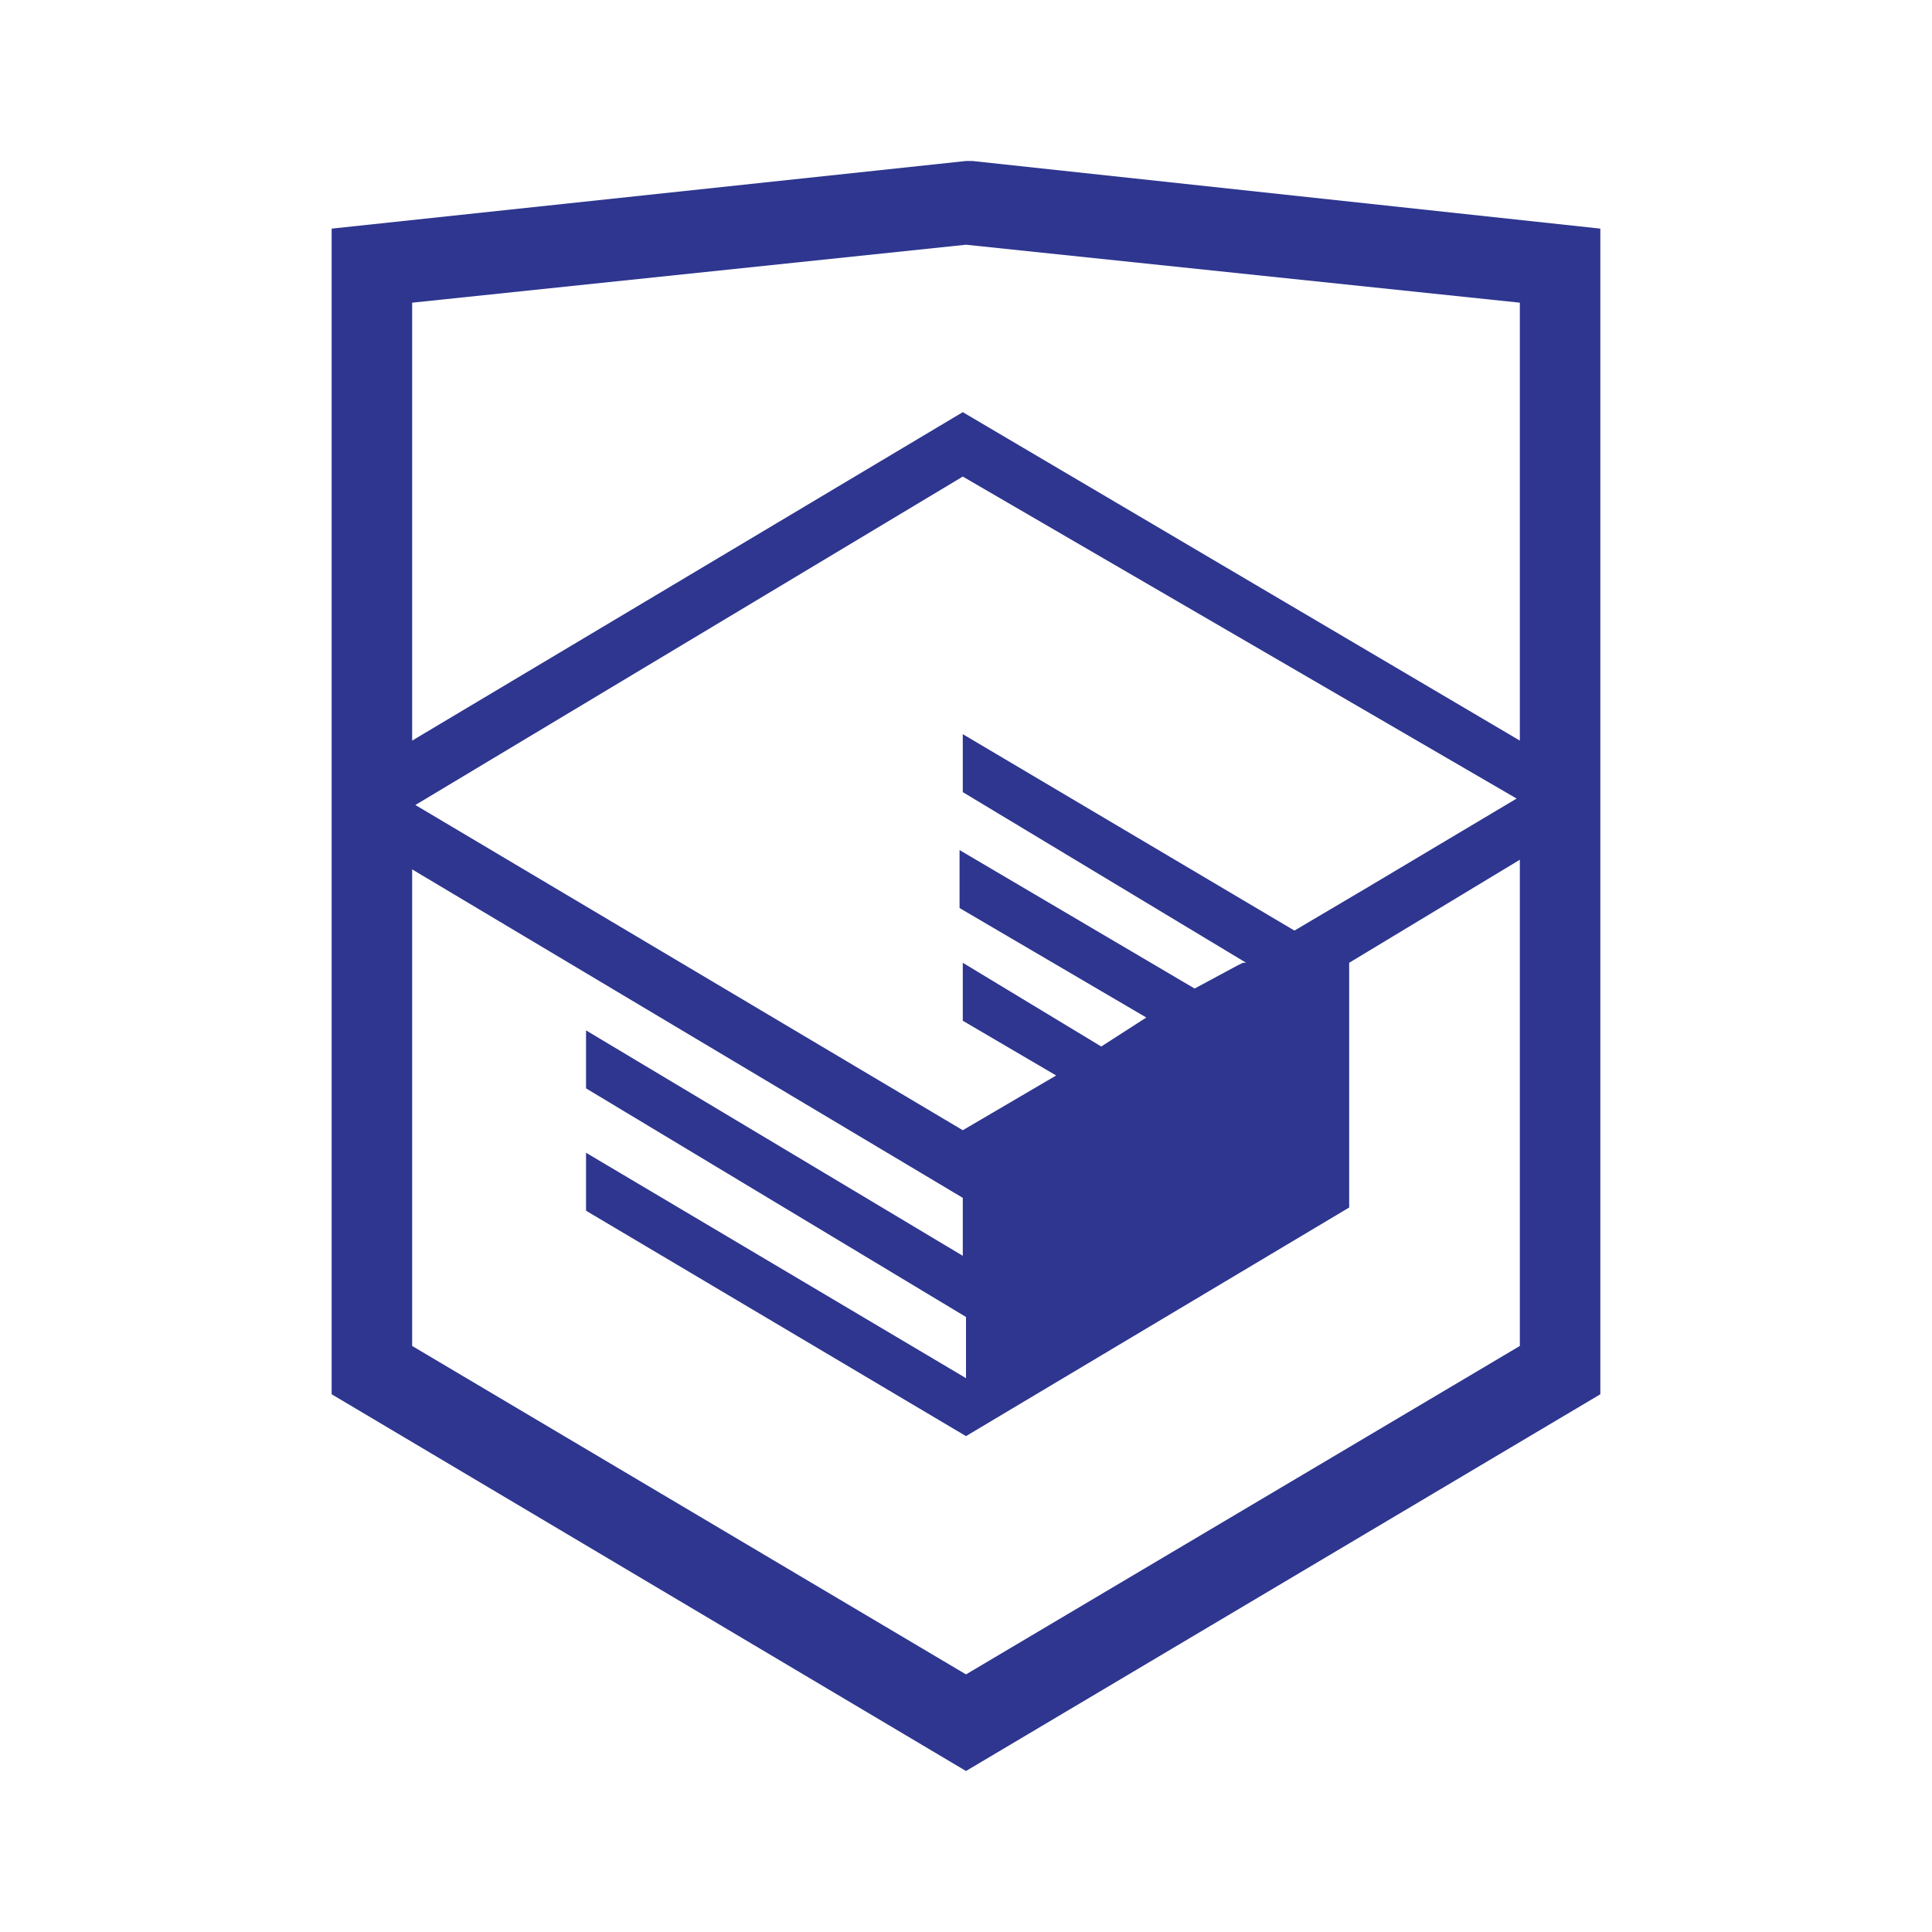
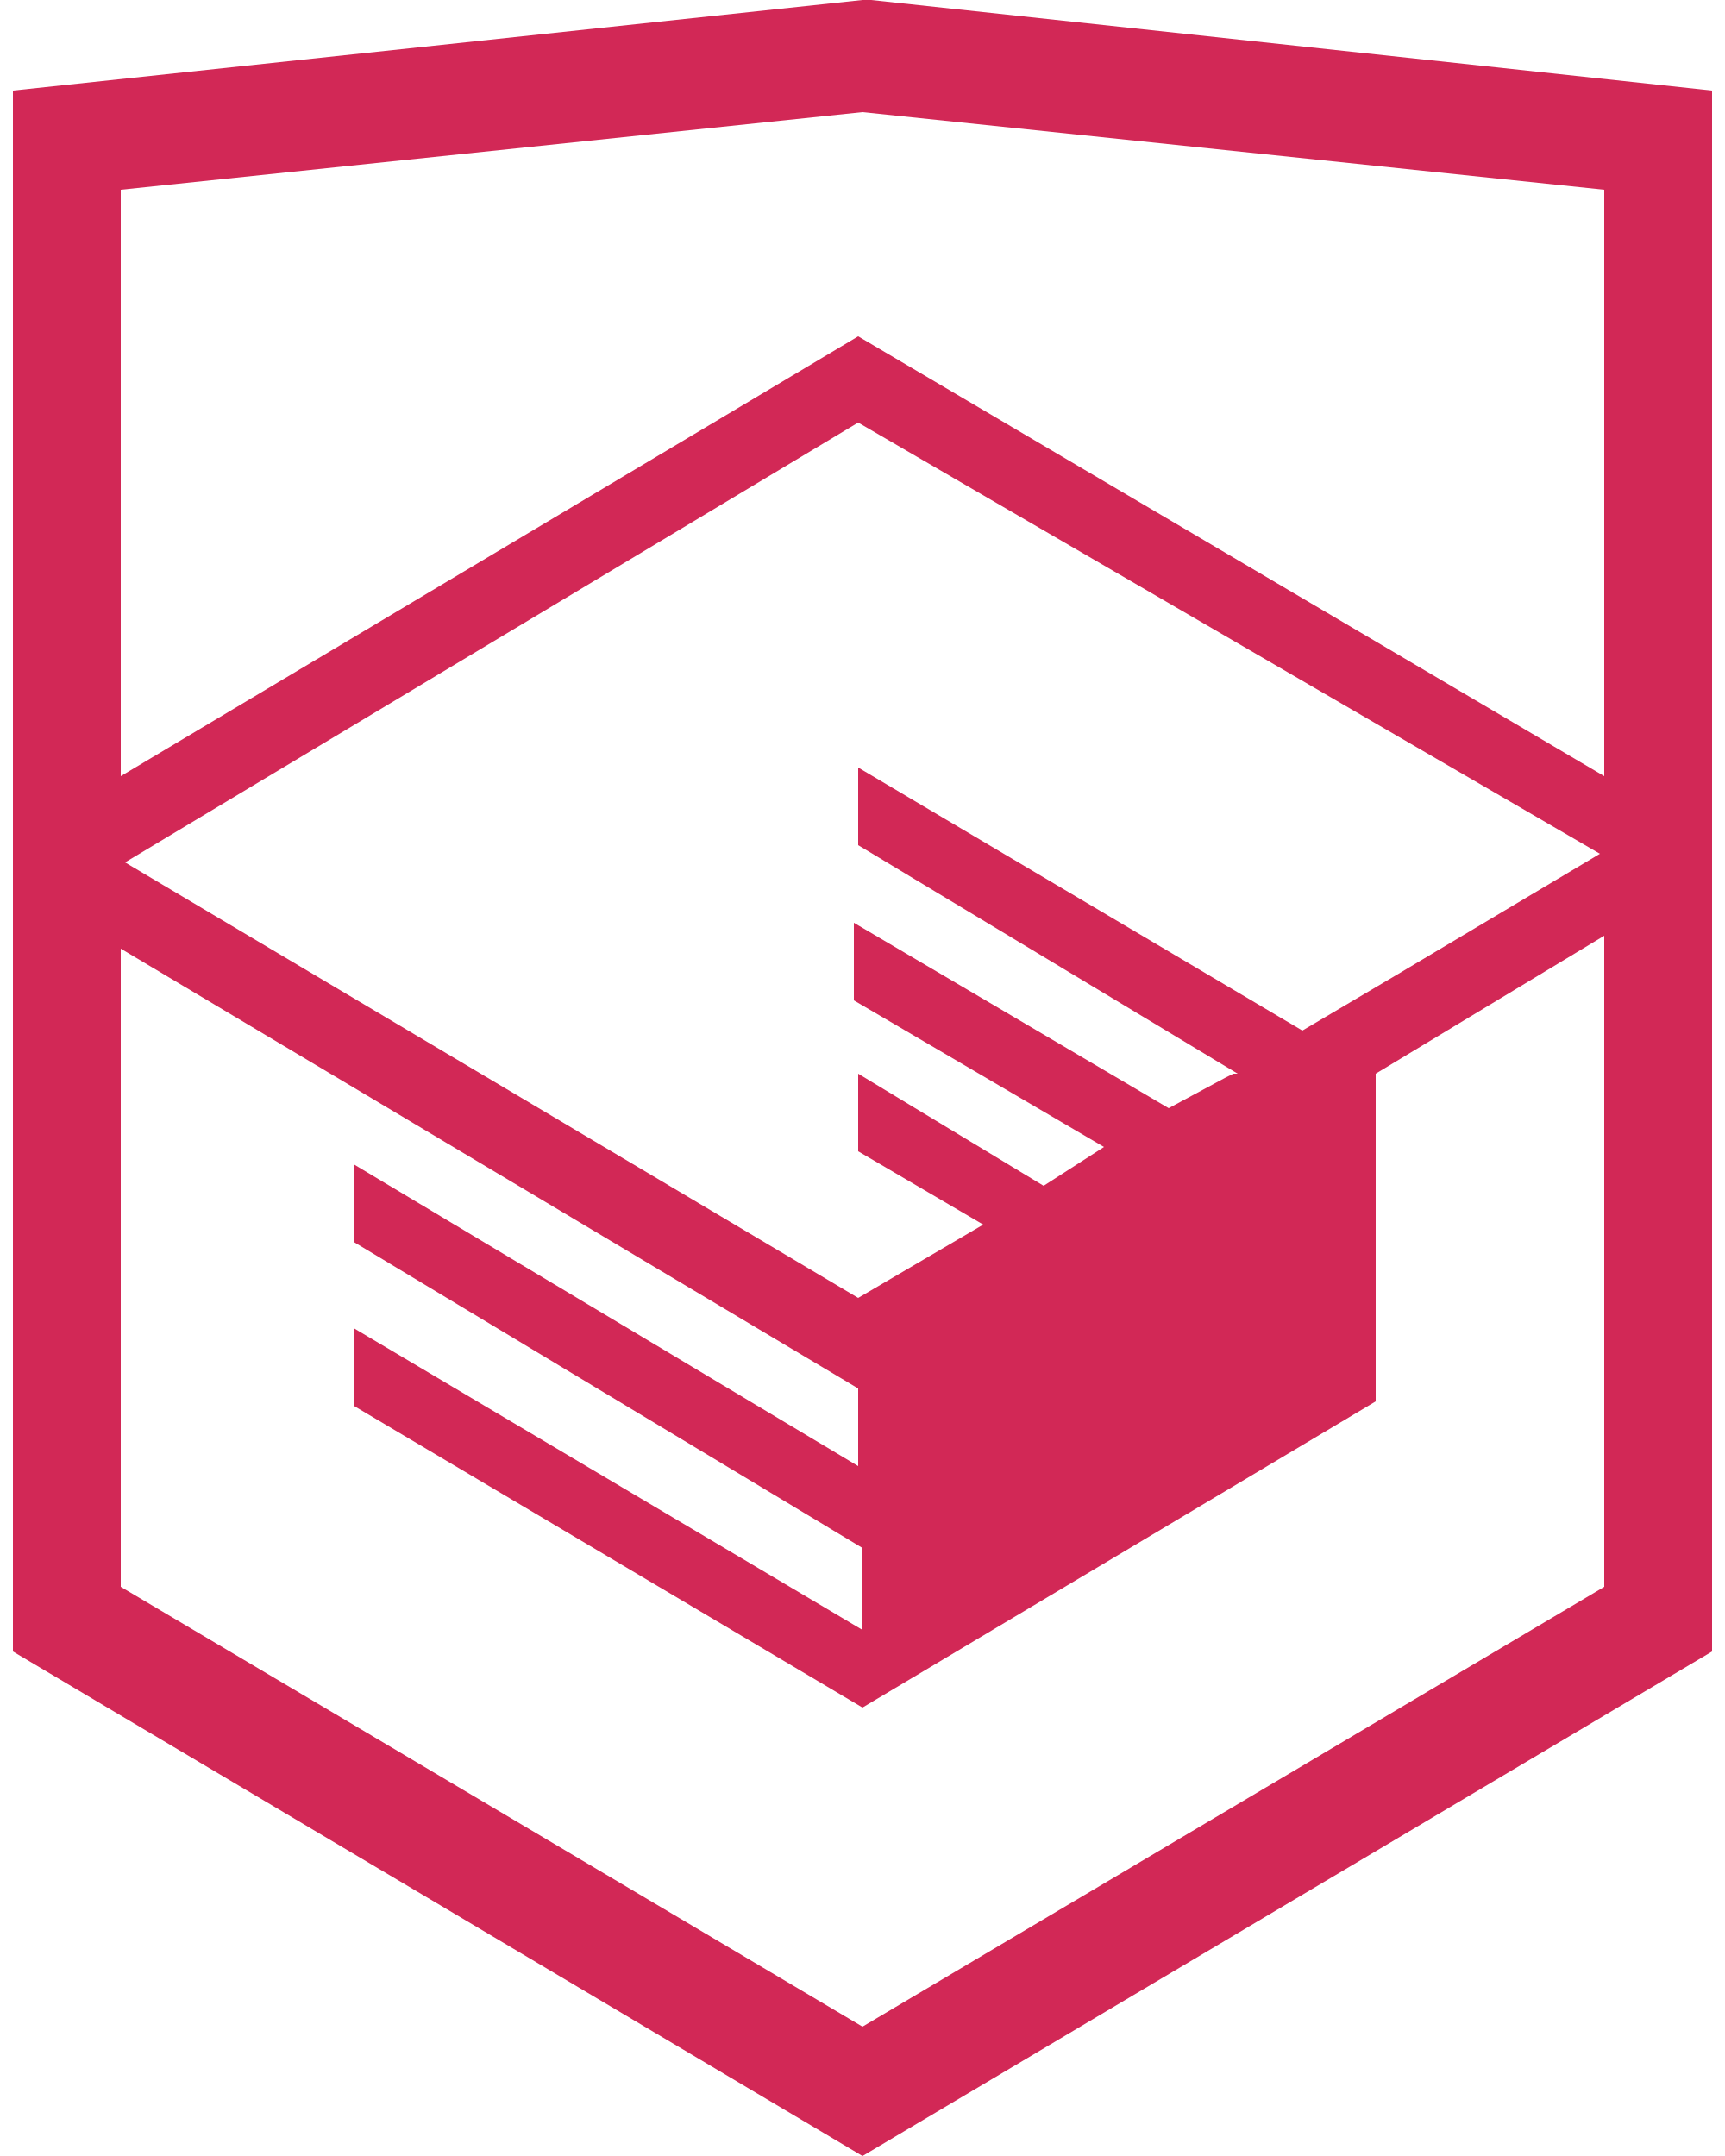
- <svg xmlns="http://www.w3.org/2000/svg" viewBox="0 0 60 60">
-   <path fill="#2E368F" d="M30.2 5H30L10.3 7.1v36.2L30 55l19.7-11.7V7.1L30.2 5zm17 36.8L30 52 12.8 41.8V27l17.1 10.2V39l-11.7-7v1.8L30 40.9v1.9l-11.8-7v1.8l11.8 7 11.9-7.1v-7.6l5.3-3.2v15.1zm-.1-17l-4.7 2.8-2.2 1.3-10.3-6.1v1.8l8.8 5.3h-.1l-.2.1-1.3.7-7.3-4.3v1.8l5.8 3.4-1.4.9-4.3-2.6v1.8l2.9 1.7-2.9 1.7-17-10.1 17-10.2 17.2 10zm.1-1.8L29.9 12.8 12.8 23V9.4L30 7.6l17.2 1.8V23z" />
+ <svg xmlns="http://www.w3.org/2000/svg" width="40" height="50">
+   <path d="M20.2 0H20L.3 2.1v36.2L20 50l19.7-11.7V2.1L20.2 0zm17 36.8L20 47 2.8 36.8V22l17.1 10.2V34L8.2 27v1.8L20 35.9v1.9l-11.8-7v1.8l11.8 7 11.9-7.1v-7.6l5.3-3.2v15.1zm-.1-17l-4.7 2.8-2.2 1.3-10.3-6.1v1.8l8.8 5.3h-.1l-.2.1-1.3.7-7.3-4.3v1.8l5.8 3.4-1.4.9-4.3-2.6v1.8l2.9 1.7-2.9 1.7L2.9 20l17-10.2 17.2 10zm.1-1.8L19.9 7.8 2.8 18V4.4L20 2.6l17.2 1.8V18z" fill="#D22856" />
</svg>
